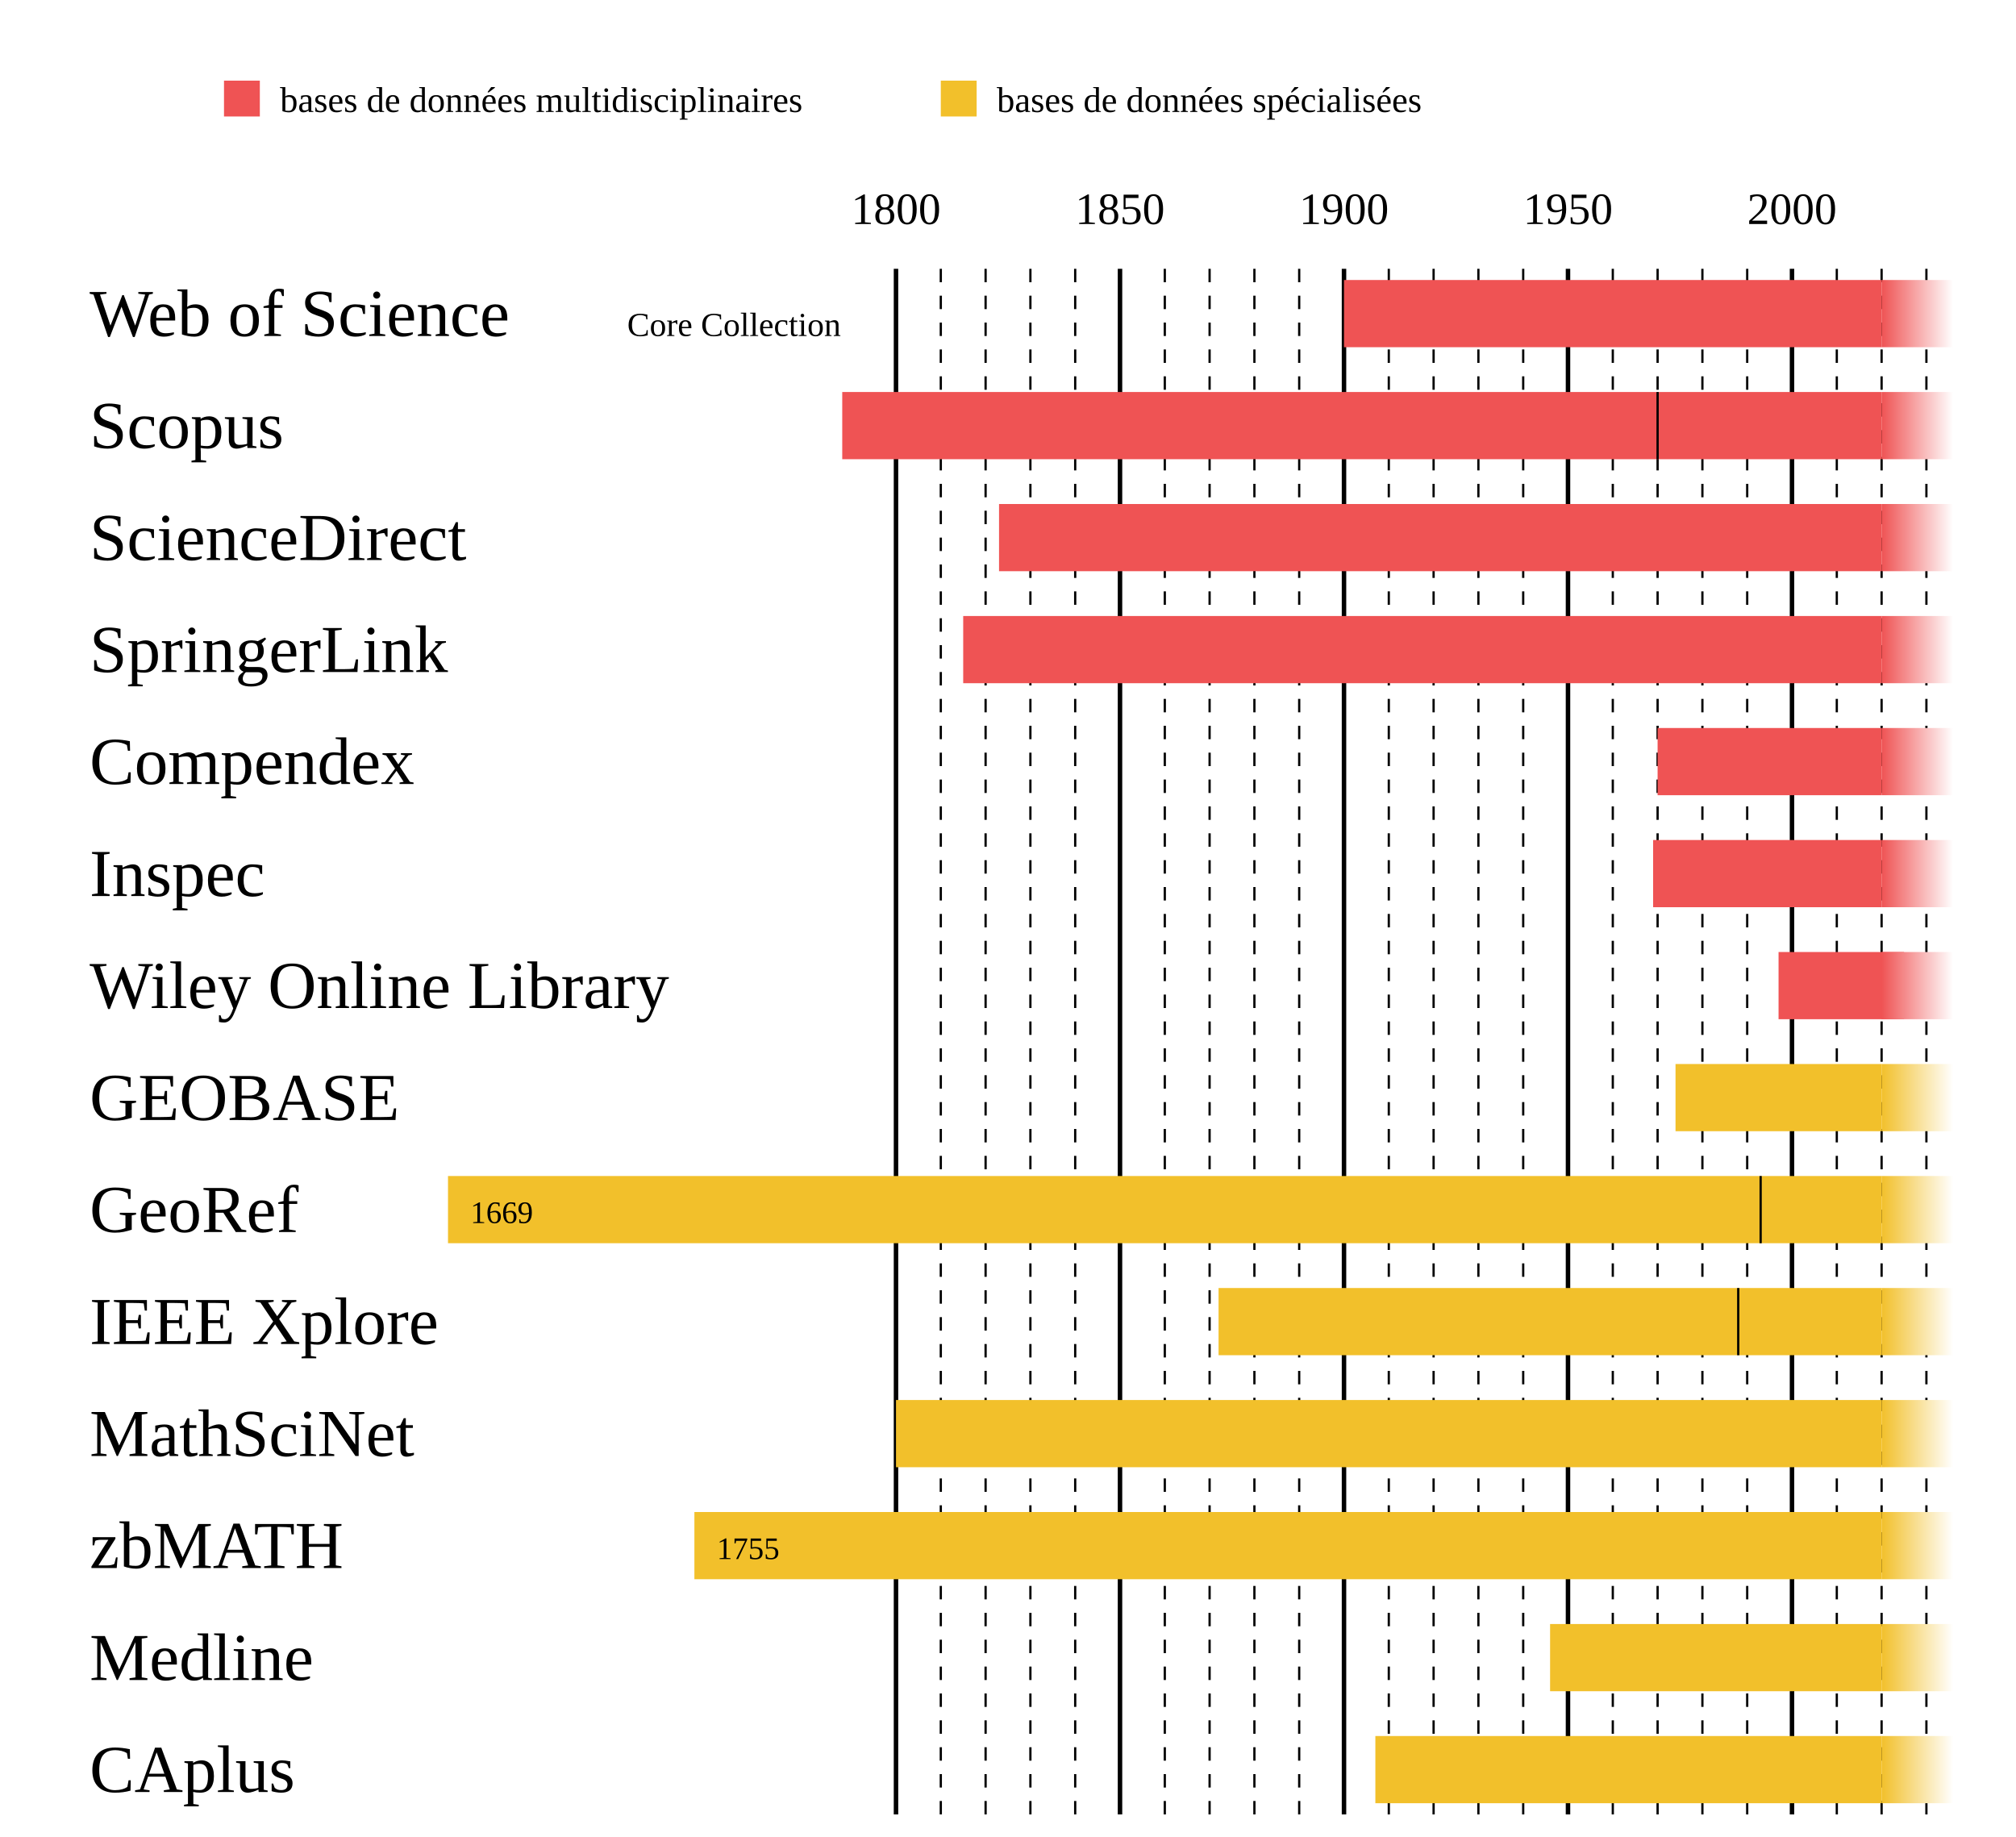
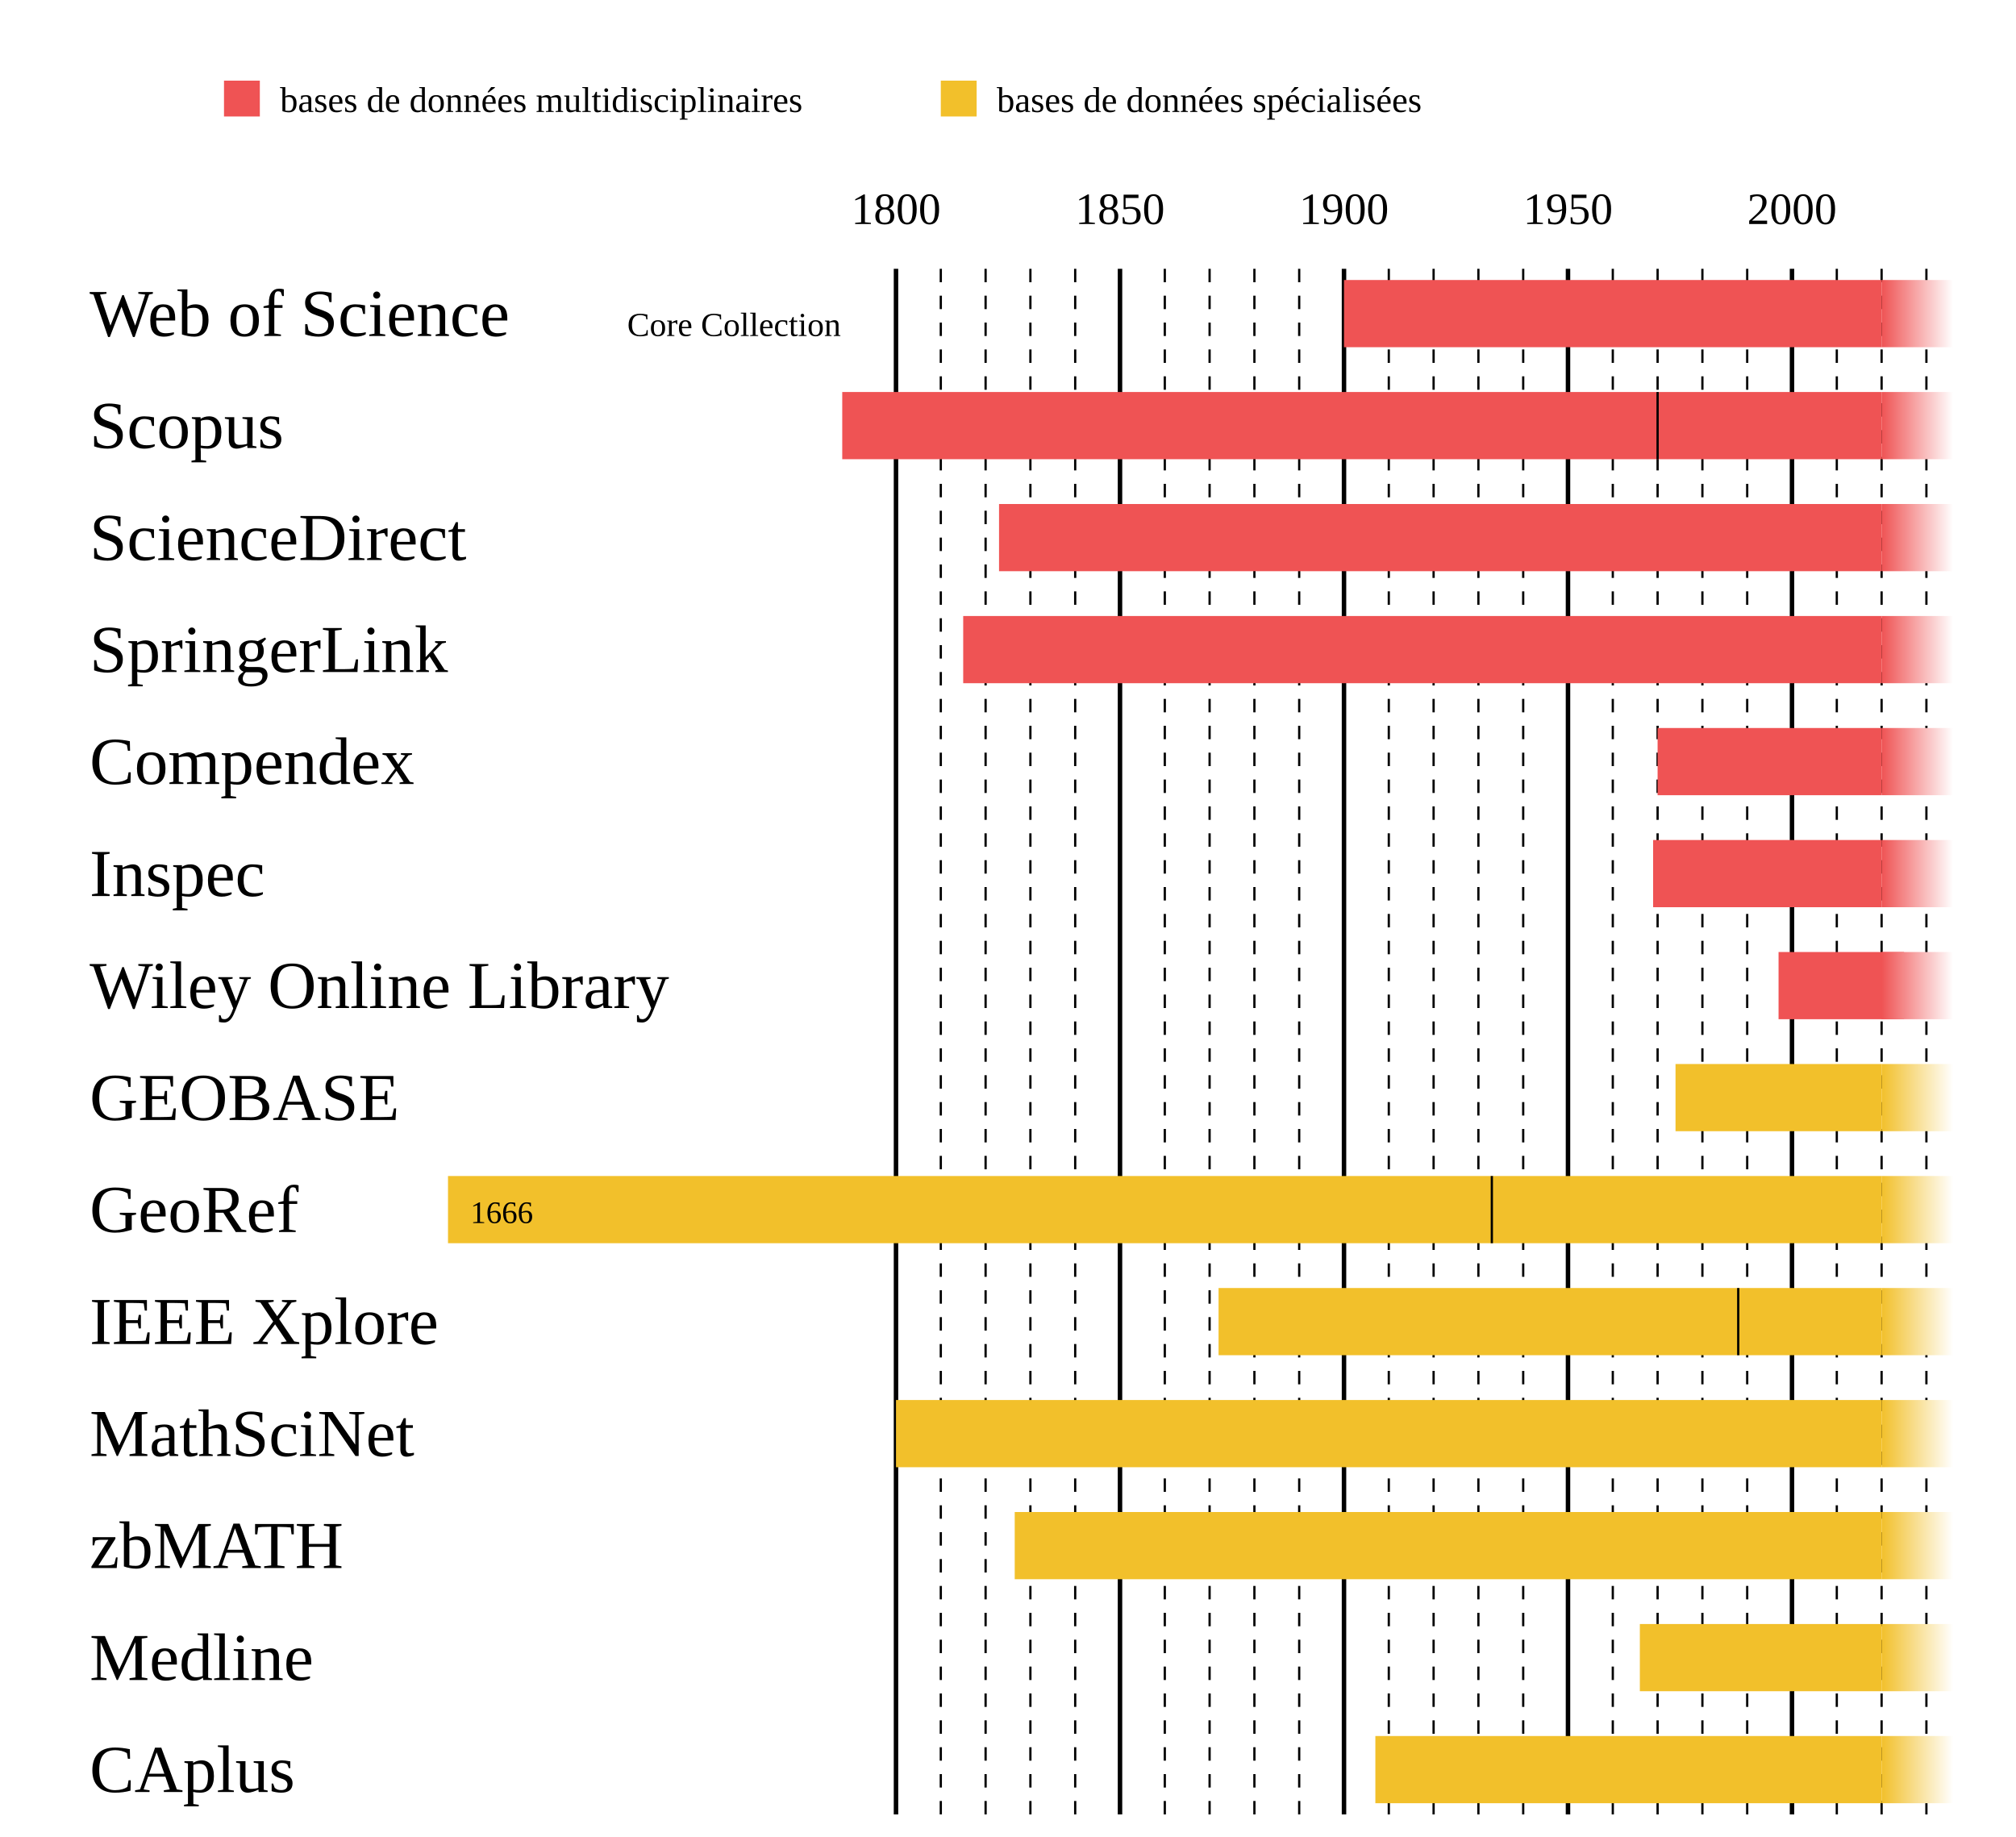
- <svg xmlns="http://www.w3.org/2000/svg" xmlns:xlink="http://www.w3.org/1999/xlink" version="1.0" width="900" height="820" viewBox="0 0 900 820">
-   <defs>
+ <svg xmlns="http://www.w3.org/2000/svg" xmlns:xlink="http://www.w3.org/1999/xlink" version="1.0" width="900" height="820" viewBox="0 0 900 820" id="svg178">
+   <defs id="defs14">
    <linearGradient id="red-gradient">
-       <stop offset="0%" style="stop-color: #ef5354;" />
-       <stop offset="80%" style="stop-color: #ffffff;" />
+       <stop offset="0%" style="stop-color: #ef5354;" id="stop2" />
+       <stop offset="80%" style="stop-color: #ffffff;" id="stop4" />
    </linearGradient>
    <linearGradient id="yellow-gradient">
-       <stop offset="0%" style="stop-color: #f2c02b;" />
-       <stop offset="80%" style="stop-color: #ffffff;" />
+       <stop offset="0%" style="stop-color: #f2c02b;" id="stop7" />
+       <stop offset="80%" style="stop-color: #ffffff;" id="stop9" />
    </linearGradient>
    <linearGradient id="#red-fill" xlink:href="#red-gradient" x1="0%" y1="0%" x2="100%" y2="0%" />
    <linearGradient id="#yellow-fill" xlink:href="#yellow-gradient" x1="0%" y1="0%" x2="100%" y2="0%" />
  </defs>
-   <rect x="100" y="36" width="16" height="16" style="fill: #ef5354;" />
-   <text x="125" y="50" style="font-size: 16px;">bases de données multidisciplinaires</text>
-   <rect x="420" y="36" width="16" height="16" style="fill: #f2c02b;" />
-   <text x="445" y="50" style="font-size: 16px;">bases de données spécialisées</text>
-   <text x="400" y="100" style="font-size: 20px; text-anchor: middle;">1800</text>
-   <line x1="400" y1="120" x2="400" y2="810" style="stroke: black; stroke-width: 2px;" />
-   <line x1="420" y1="120" x2="420" y2="810" style="stroke: black; stroke-width: 1px; stroke-dasharray:6,6;" />
-   <line x1="440" y1="120" x2="440" y2="810" style="stroke: black; stroke-width: 1px; stroke-dasharray:6,6;" />
-   <line x1="460" y1="120" x2="460" y2="810" style="stroke: black; stroke-width: 1px; stroke-dasharray:6,6;" />
-   <line x1="480" y1="120" x2="480" y2="810" style="stroke: black; stroke-width: 1px; stroke-dasharray:6,6;" />
-   <text x="500" y="100" style="font-size: 20px; text-anchor: middle;">1850</text>
-   <line x1="500" y1="120" x2="500" y2="810" style="stroke: black; stroke-width: 2px;" />
-   <line x1="520" y1="120" x2="520" y2="810" style="stroke: black; stroke-width: 1px; stroke-dasharray:6,6;" />
-   <line x1="540" y1="120" x2="540" y2="810" style="stroke: black; stroke-width: 1px; stroke-dasharray:6,6;" />
-   <line x1="560" y1="120" x2="560" y2="810" style="stroke: black; stroke-width: 1px; stroke-dasharray:6,6;" />
-   <line x1="580" y1="120" x2="580" y2="810" style="stroke: black; stroke-width: 1px; stroke-dasharray:6,6;" />
-   <text x="600" y="100" style="font-size: 20px; text-anchor: middle;">1900</text>
-   <line x1="600" y1="120" x2="600" y2="810" style="stroke: black; stroke-width: 2px;" />
-   <line x1="620" y1="120" x2="620" y2="810" style="stroke: black; stroke-width: 1px; stroke-dasharray:6,6;" />
-   <line x1="640" y1="120" x2="640" y2="810" style="stroke: black; stroke-width: 1px; stroke-dasharray:6,6;" />
-   <line x1="660" y1="120" x2="660" y2="810" style="stroke: black; stroke-width: 1px; stroke-dasharray:6,6;" />
-   <line x1="680" y1="120" x2="680" y2="810" style="stroke: black; stroke-width: 1px; stroke-dasharray:6,6;" />
-   <text x="700" y="100" style="font-size: 20px; text-anchor: middle;">1950</text>
-   <line x1="700" y1="120" x2="700" y2="810" style="stroke: black; stroke-width: 2px;" />
-   <line x1="720" y1="120" x2="720" y2="810" style="stroke: black; stroke-width: 1px; stroke-dasharray:6,6;" />
-   <line x1="740" y1="120" x2="740" y2="810" style="stroke: black; stroke-width: 1px; stroke-dasharray:6,6;" />
-   <line x1="760" y1="120" x2="760" y2="810" style="stroke: black; stroke-width: 1px; stroke-dasharray:6,6;" />
-   <line x1="780" y1="120" x2="780" y2="810" style="stroke: black; stroke-width: 1px; stroke-dasharray:6,6;" />
-   <text x="800" y="100" style="font-size: 20px; text-anchor: middle;">2000</text>
-   <line x1="800" y1="120" x2="800" y2="810" style="stroke: black; stroke-width: 2px;" />
-   <line x1="820" y1="120" x2="820" y2="810" style="stroke: black; stroke-width: 1px; stroke-dasharray:6,6;" />
-   <line x1="840" y1="120" x2="840" y2="810" style="stroke: black; stroke-width: 1px; stroke-dasharray:6,6;" />
-   <line x1="860" y1="120" x2="860" y2="810" style="stroke: black; stroke-width: 1px; stroke-dasharray:6,6;" />
-   <text x="40" y="150" style="font-size: 30px;">Web of Science</text>
-   <text x="280" y="150" style="font-size: 15px;">Core Collection</text>
-   <text x="40" y="200" style="font-size: 30px;">Scopus</text>
-   <text x="40" y="250" style="font-size: 30px;">ScienceDirect</text>
-   <text x="40" y="300" style="font-size: 30px;">SpringerLink</text>
-   <text x="40" y="350" style="font-size: 30px;">Compendex</text>
-   <text x="40" y="400" style="font-size: 30px;">Inspec</text>
-   <text x="40" y="450" style="font-size: 30px;">Wiley Online Library</text>
-   <text x="40" y="500" style="font-size: 30px;">GEOBASE</text>
-   <text x="40" y="550" style="font-size: 30px;">GeoRef</text>
-   <text x="40" y="600" style="font-size: 30px;">IEEE Xplore</text>
-   <text x="40" y="650" style="font-size: 30px;">MathSciNet</text>
-   <text x="40" y="700" style="font-size: 30px;">zbMATH</text>
-   <text x="40" y="750" style="font-size: 30px;">Medline</text>
-   <text x="40" y="800" style="font-size: 30px;">CAplus</text>
-   <rect x="600" y="125" width="240" height="30" style="fill: #ef5354;" />
-   <rect x="376" y="175" width="464" height="30" style="fill:#ef5354;" />
-   <line x1="740" y1="175" x2="740" y2="205" style="stroke: black; stroke-width: 1px;" />
-   <rect x="446" y="225" width="394" height="30" style="fill: #ef5354;" />
-   <rect x="430" y="275" width="410" height="30" style="fill: #ef5354;" />
-   <rect x="740" y="325" width="100" height="30" style="fill: #ef5354;" />
-   <rect x="738" y="375" width="102" height="30" style="fill: #ef5354;" />
-   <rect x="794" y="425" width="56" height="30" style="fill: #ef5354;" />
-   <rect x="748" y="475" width="92" height="30" style="fill: #f2c02b;" />
-   <rect x="200" y="525" width="640" height="30" style="fill: #f2c02b;" />
-   <text x="210" y="546" style="font-size: 14px;">1669</text>
-   <line x1="786" y1="525" x2="786" y2="555" style="stroke: black; stroke-width: 1px;" />
-   <rect x="544" y="575" width="296" height="30" style="fill: #f2c02b;" />
-   <line x1="776" y1="575" x2="776" y2="605" style="stroke: black; stroke-width: 1px;" />
-   <rect x="400" y="625" width="440" height="30" style="fill: #f2c02b;" />
-   <rect x="310" y="675" width="530" height="30" style="fill: #f2c02b;" />
-   <text x="320" y="696" style="font-size: 14px;">1755</text>
-   <rect x="692" y="725" width="148" height="30" style="fill: #f2c02b;" />
-   <rect x="614" y="775" width="226" height="30" style="fill: #f2c02b;" />
-   <rect x="840" y="125" width="40" height="30" style="fill: url(#red-gradient);" />
-   <rect x="840" y="175" width="40" height="30" style="fill: url(#red-gradient);" />
-   <rect x="840" y="225" width="40" height="30" style="fill: url(#red-gradient);" />
-   <rect x="840" y="275" width="40" height="30" style="fill: url(#red-gradient);" />
-   <rect x="840" y="325" width="40" height="30" style="fill: url(#red-gradient);" />
-   <rect x="840" y="375" width="40" height="30" style="fill: url(#red-gradient);" />
-   <rect x="840" y="425" width="40" height="30" style="fill: url(#red-gradient);" />
-   <rect x="840" y="475" width="40" height="30" style="fill: url(#yellow-gradient);" />
-   <rect x="840" y="525" width="40" height="30" style="fill: url(#yellow-gradient);" />
-   <rect x="840" y="575" width="40" height="30" style="fill: url(#yellow-gradient);" />
-   <rect x="840" y="625" width="40" height="30" style="fill: url(#yellow-gradient);" />
-   <rect x="840" y="675" width="40" height="30" style="fill: url(#yellow-gradient);" />
-   <rect x="840" y="725" width="40" height="30" style="fill: url(#yellow-gradient);" />
-   <rect x="840" y="775" width="40" height="30" style="fill: url(#yellow-gradient);" />
+   <rect x="100" y="36" width="16" height="16" style="fill: #ef5354;" id="rect16" />
+   <text x="125" y="50" style="font-size: 16px;" id="text18">bases de données multidisciplinaires</text>
+   <rect x="420" y="36" width="16" height="16" style="fill: #f2c02b;" id="rect20" />
+   <text x="445" y="50" style="font-size: 16px;" id="text22">bases de données spécialisées</text>
+   <text x="400" y="100" style="font-size: 20px; text-anchor: middle;" id="text24">1800</text>
+   <line x1="400" y1="120" x2="400" y2="810" style="stroke: black; stroke-width: 2px;" id="line26" />
+   <line x1="420" y1="120" x2="420" y2="810" style="stroke: black; stroke-width: 1px; stroke-dasharray:6,6;" id="line28" />
+   <line x1="440" y1="120" x2="440" y2="810" style="stroke: black; stroke-width: 1px; stroke-dasharray:6,6;" id="line30" />
+   <line x1="460" y1="120" x2="460" y2="810" style="stroke: black; stroke-width: 1px; stroke-dasharray:6,6;" id="line32" />
+   <line x1="480" y1="120" x2="480" y2="810" style="stroke: black; stroke-width: 1px; stroke-dasharray:6,6;" id="line34" />
+   <text x="500" y="100" style="font-size: 20px; text-anchor: middle;" id="text36">1850</text>
+   <line x1="500" y1="120" x2="500" y2="810" style="stroke: black; stroke-width: 2px;" id="line38" />
+   <line x1="520" y1="120" x2="520" y2="810" style="stroke: black; stroke-width: 1px; stroke-dasharray:6,6;" id="line40" />
+   <line x1="540" y1="120" x2="540" y2="810" style="stroke: black; stroke-width: 1px; stroke-dasharray:6,6;" id="line42" />
+   <line x1="560" y1="120" x2="560" y2="810" style="stroke: black; stroke-width: 1px; stroke-dasharray:6,6;" id="line44" />
+   <line x1="580" y1="120" x2="580" y2="810" style="stroke: black; stroke-width: 1px; stroke-dasharray:6,6;" id="line46" />
+   <text x="600" y="100" style="font-size: 20px; text-anchor: middle;" id="text48">1900</text>
+   <line x1="600" y1="120" x2="600" y2="810" style="stroke: black; stroke-width: 2px;" id="line50" />
+   <line x1="620" y1="120" x2="620" y2="810" style="stroke: black; stroke-width: 1px; stroke-dasharray:6,6;" id="line52" />
+   <line x1="640" y1="120" x2="640" y2="810" style="stroke: black; stroke-width: 1px; stroke-dasharray:6,6;" id="line54" />
+   <line x1="660" y1="120" x2="660" y2="810" style="stroke: black; stroke-width: 1px; stroke-dasharray:6,6;" id="line56" />
+   <line x1="680" y1="120" x2="680" y2="810" style="stroke: black; stroke-width: 1px; stroke-dasharray:6,6;" id="line58" />
+   <text x="700" y="100" style="font-size: 20px; text-anchor: middle;" id="text60">1950</text>
+   <line x1="700" y1="120" x2="700" y2="810" style="stroke: black; stroke-width: 2px;" id="line62" />
+   <line x1="720" y1="120" x2="720" y2="810" style="stroke: black; stroke-width: 1px; stroke-dasharray:6,6;" id="line64" />
+   <line x1="740" y1="120" x2="740" y2="810" style="stroke: black; stroke-width: 1px; stroke-dasharray:6,6;" id="line66" />
+   <line x1="760" y1="120" x2="760" y2="810" style="stroke: black; stroke-width: 1px; stroke-dasharray:6,6;" id="line68" />
+   <line x1="780" y1="120" x2="780" y2="810" style="stroke: black; stroke-width: 1px; stroke-dasharray:6,6;" id="line70" />
+   <text x="800" y="100" style="font-size: 20px; text-anchor: middle;" id="text72">2000</text>
+   <line x1="800" y1="120" x2="800" y2="810" style="stroke: black; stroke-width: 2px;" id="line74" />
+   <line x1="820" y1="120" x2="820" y2="810" style="stroke: black; stroke-width: 1px; stroke-dasharray:6,6;" id="line76" />
+   <line x1="840" y1="120" x2="840" y2="810" style="stroke: black; stroke-width: 1px; stroke-dasharray:6,6;" id="line78" />
+   <line x1="860" y1="120" x2="860" y2="810" style="stroke: black; stroke-width: 1px; stroke-dasharray:6,6;" id="line80" />
+   <text x="40" y="150" style="font-size: 30px;" id="text82">Web of Science</text>
+   <text x="280" y="150" style="font-size: 15px;" id="text84">Core Collection</text>
+   <text x="40" y="200" style="font-size: 30px;" id="text86">Scopus</text>
+   <text x="40" y="250" style="font-size: 30px;" id="text88">ScienceDirect</text>
+   <text x="40" y="300" style="font-size: 30px;" id="text90">SpringerLink</text>
+   <text x="40" y="350" style="font-size: 30px;" id="text92">Compendex</text>
+   <text x="40" y="400" style="font-size: 30px;" id="text94">Inspec</text>
+   <text x="40" y="450" style="font-size: 30px;" id="text96">Wiley Online Library</text>
+   <text x="40" y="500" style="font-size: 30px;" id="text98">GEOBASE</text>
+   <text x="40" y="550" style="font-size: 30px;" id="text100">GeoRef</text>
+   <text x="40" y="600" style="font-size: 30px;" id="text102">IEEE Xplore</text>
+   <text x="40" y="650" style="font-size: 30px;" id="text104">MathSciNet</text>
+   <text x="40" y="700" style="font-size: 30px;" id="text106">zbMATH</text>
+   <text x="40" y="750" style="font-size: 30px;" id="text108">Medline</text>
+   <text x="40" y="800" style="font-size: 30px;" id="text110">CAplus</text>
+   <rect x="600" y="125" width="240" height="30" style="fill: #ef5354;" id="rect112" />
+   <rect x="376" y="175" width="464" height="30" style="fill:#ef5354;" id="rect114" />
+   <line x1="740" y1="175" x2="740" y2="205" style="stroke: black; stroke-width: 1px;" id="line116" />
+   <rect x="446" y="225" width="394" height="30" style="fill: #ef5354;" id="rect118" />
+   <rect x="430" y="275" width="410" height="30" style="fill: #ef5354;" id="rect120" />
+   <rect x="740" y="325" width="100" height="30" style="fill: #ef5354;" id="rect122" />
+   <rect x="738" y="375" width="102" height="30" style="fill: #ef5354;" id="rect124" />
+   <rect x="794" y="425" width="56" height="30" style="fill: #ef5354;" id="rect126" />
+   <rect x="748" y="475" width="92" height="30" style="fill: #f2c02b;" id="rect128" />
+   <rect x="200" y="525" width="640" height="30" style="fill: #f2c02b;" id="rect130" />
+   <text x="210" y="546" style="font-size:14px" id="text132">1666</text>
+   <line x1="666" y1="525" x2="666" y2="555" style="stroke:#000000;stroke-width:1px" id="line134" />
+   <rect x="544" y="575" width="296" height="30" style="fill: #f2c02b;" id="rect136" />
+   <line x1="776" y1="575" x2="776" y2="605" style="stroke: black; stroke-width: 1px;" id="line138" />
+   <rect x="400" y="625" width="440" height="30" style="fill: #f2c02b;" id="rect140" />
+   <rect x="453.001" y="675" width="386.999" height="30" style="fill:#f2c02b;stroke-width:0.855" id="rect142" />
+   <rect x="732.075" y="725" width="107.925" height="30" style="fill:#f2c02b;stroke-width:0.854" id="rect146" />
+   <rect x="614" y="775" width="226" height="30" style="fill: #f2c02b;" id="rect148" />
+   <rect x="840" y="125" width="40" height="30" style="fill: url(#red-gradient);" id="rect150" />
+   <rect x="840" y="175" width="40" height="30" style="fill: url(#red-gradient);" id="rect152" />
+   <rect x="840" y="225" width="40" height="30" style="fill: url(#red-gradient);" id="rect154" />
+   <rect x="840" y="275" width="40" height="30" style="fill: url(#red-gradient);" id="rect156" />
+   <rect x="840" y="325" width="40" height="30" style="fill: url(#red-gradient);" id="rect158" />
+   <rect x="840" y="375" width="40" height="30" style="fill: url(#red-gradient);" id="rect160" />
+   <rect x="840" y="425" width="40" height="30" style="fill: url(#red-gradient);" id="rect162" />
+   <rect x="840" y="475" width="40" height="30" style="fill: url(#yellow-gradient);" id="rect164" />
+   <rect x="840" y="525" width="40" height="30" style="fill: url(#yellow-gradient);" id="rect166" />
+   <rect x="840" y="575" width="40" height="30" style="fill: url(#yellow-gradient);" id="rect168" />
+   <rect x="840" y="625" width="40" height="30" style="fill: url(#yellow-gradient);" id="rect170" />
+   <rect x="840" y="675" width="40" height="30" style="fill: url(#yellow-gradient);" id="rect172" />
+   <rect x="840" y="725" width="40" height="30" style="fill: url(#yellow-gradient);" id="rect174" />
+   <rect x="840" y="775" width="40" height="30" style="fill: url(#yellow-gradient);" id="rect176" />
</svg>
